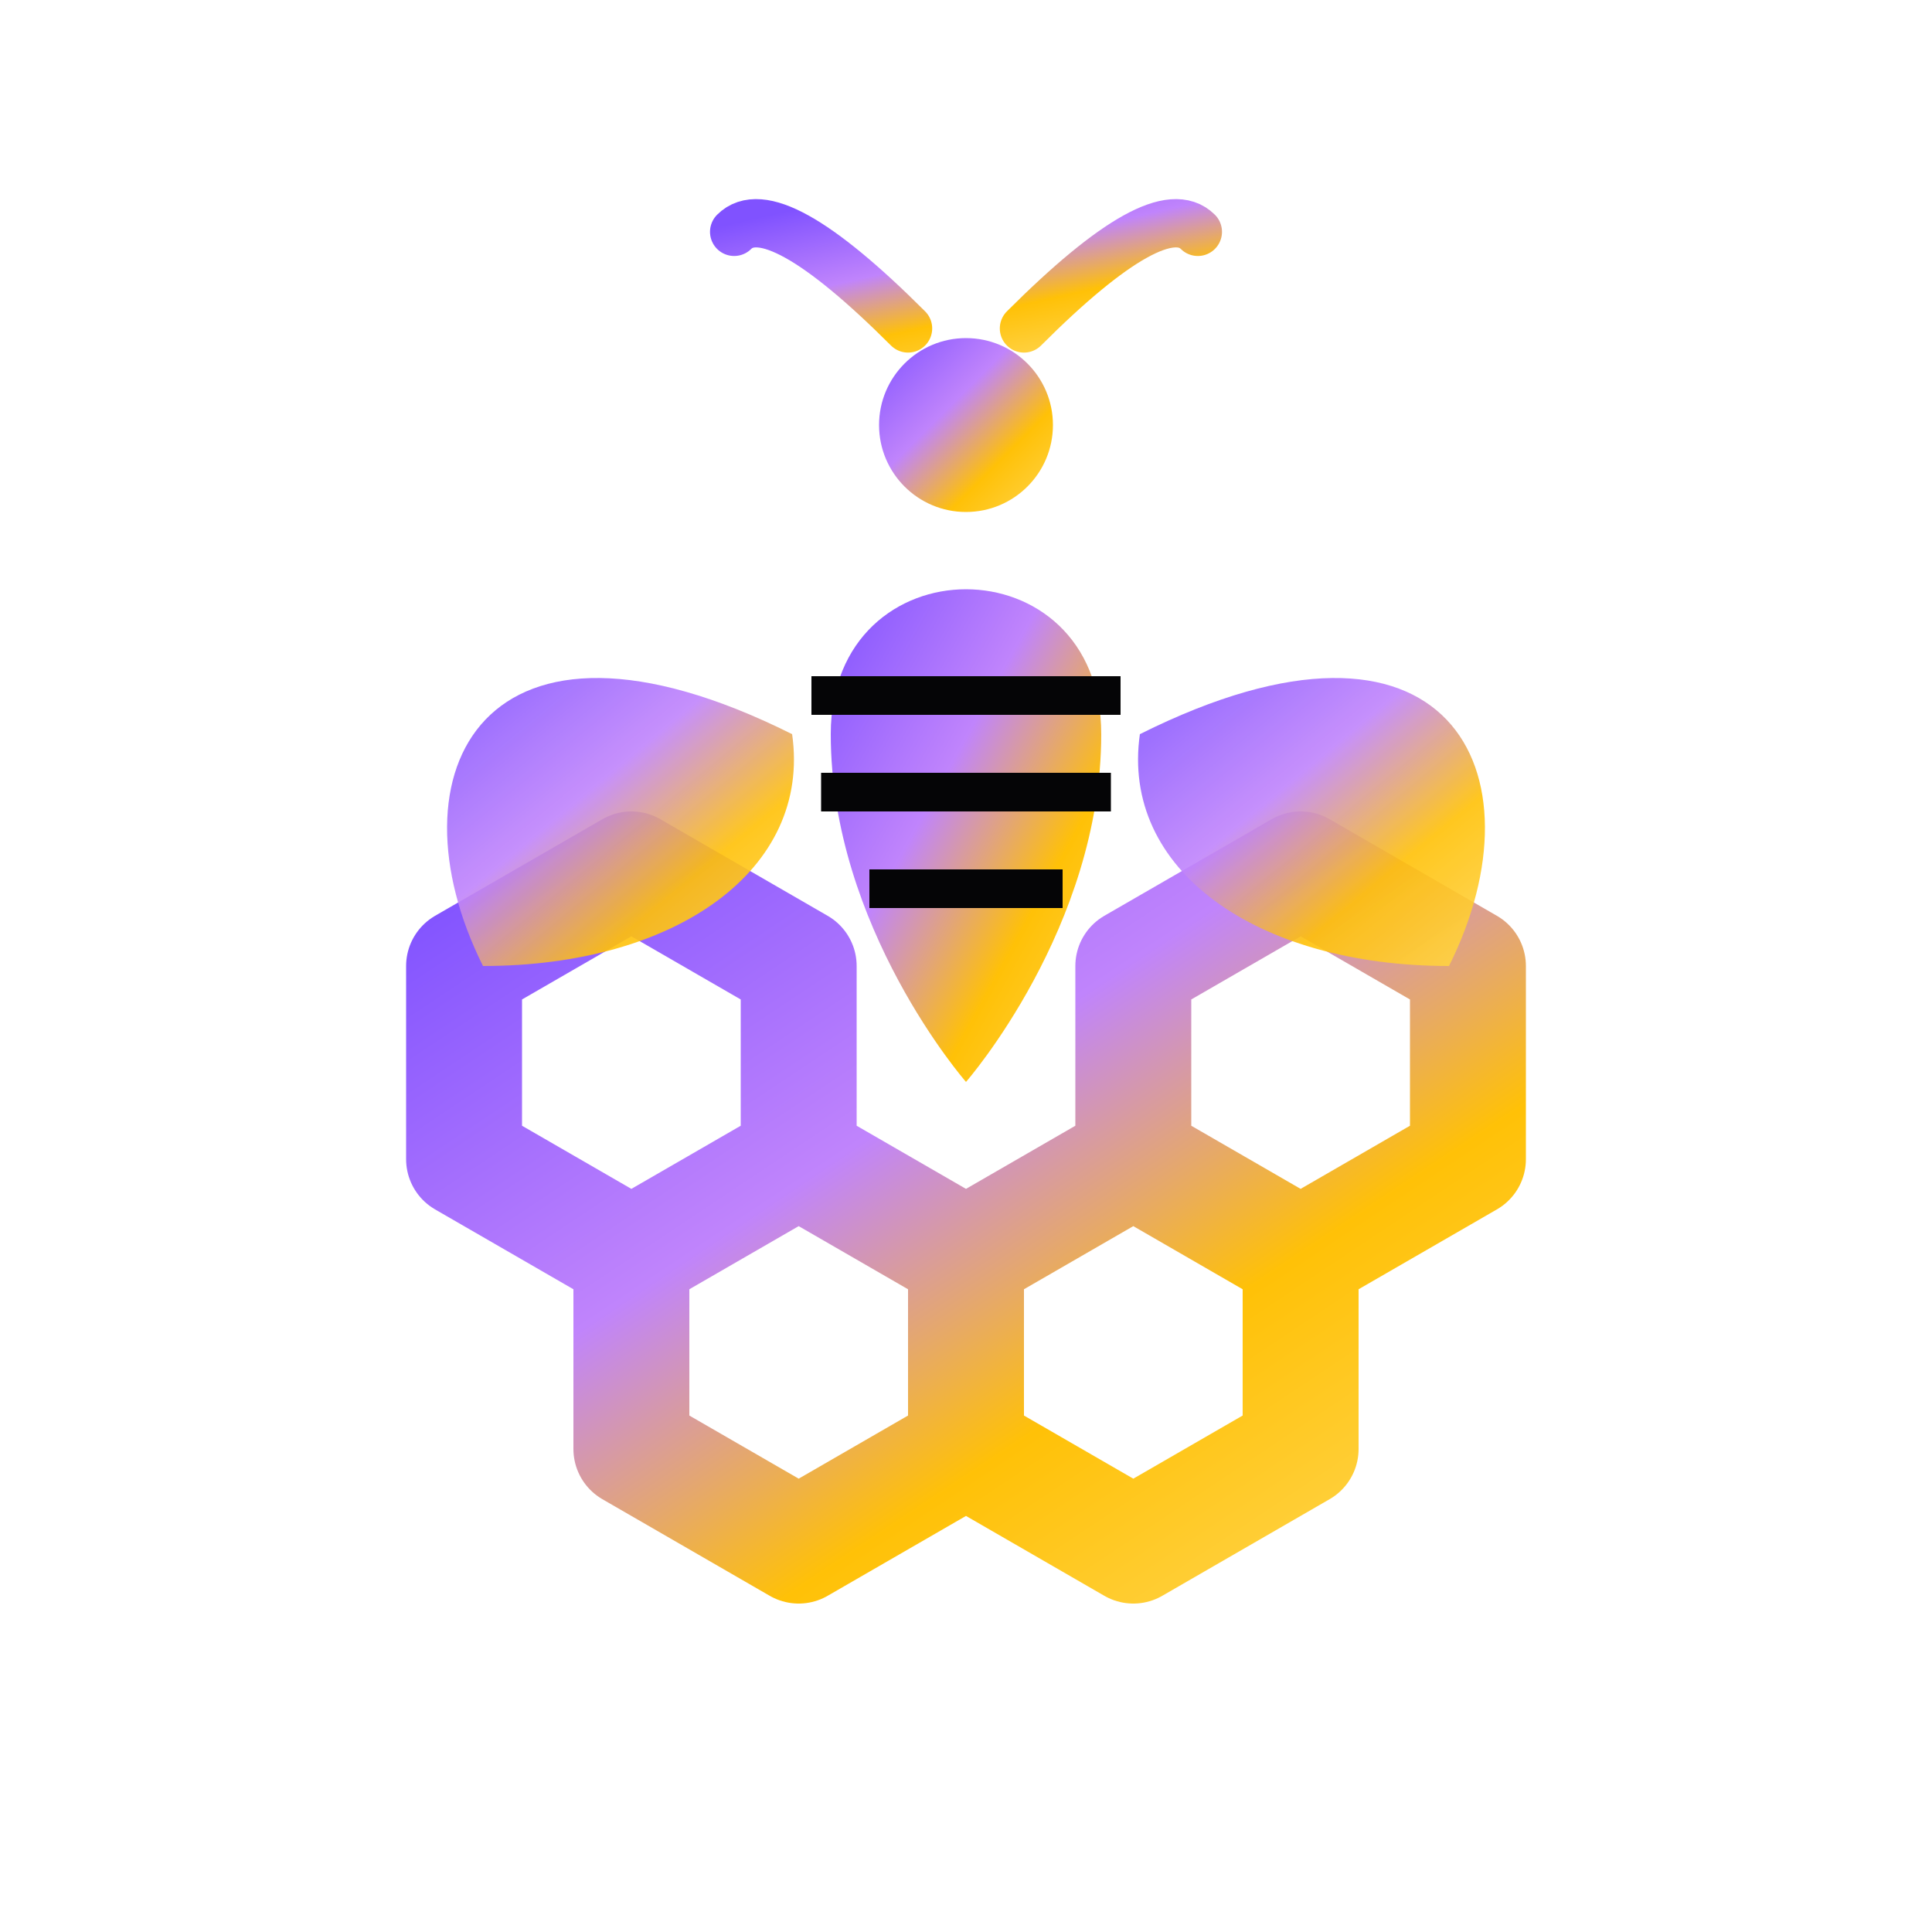
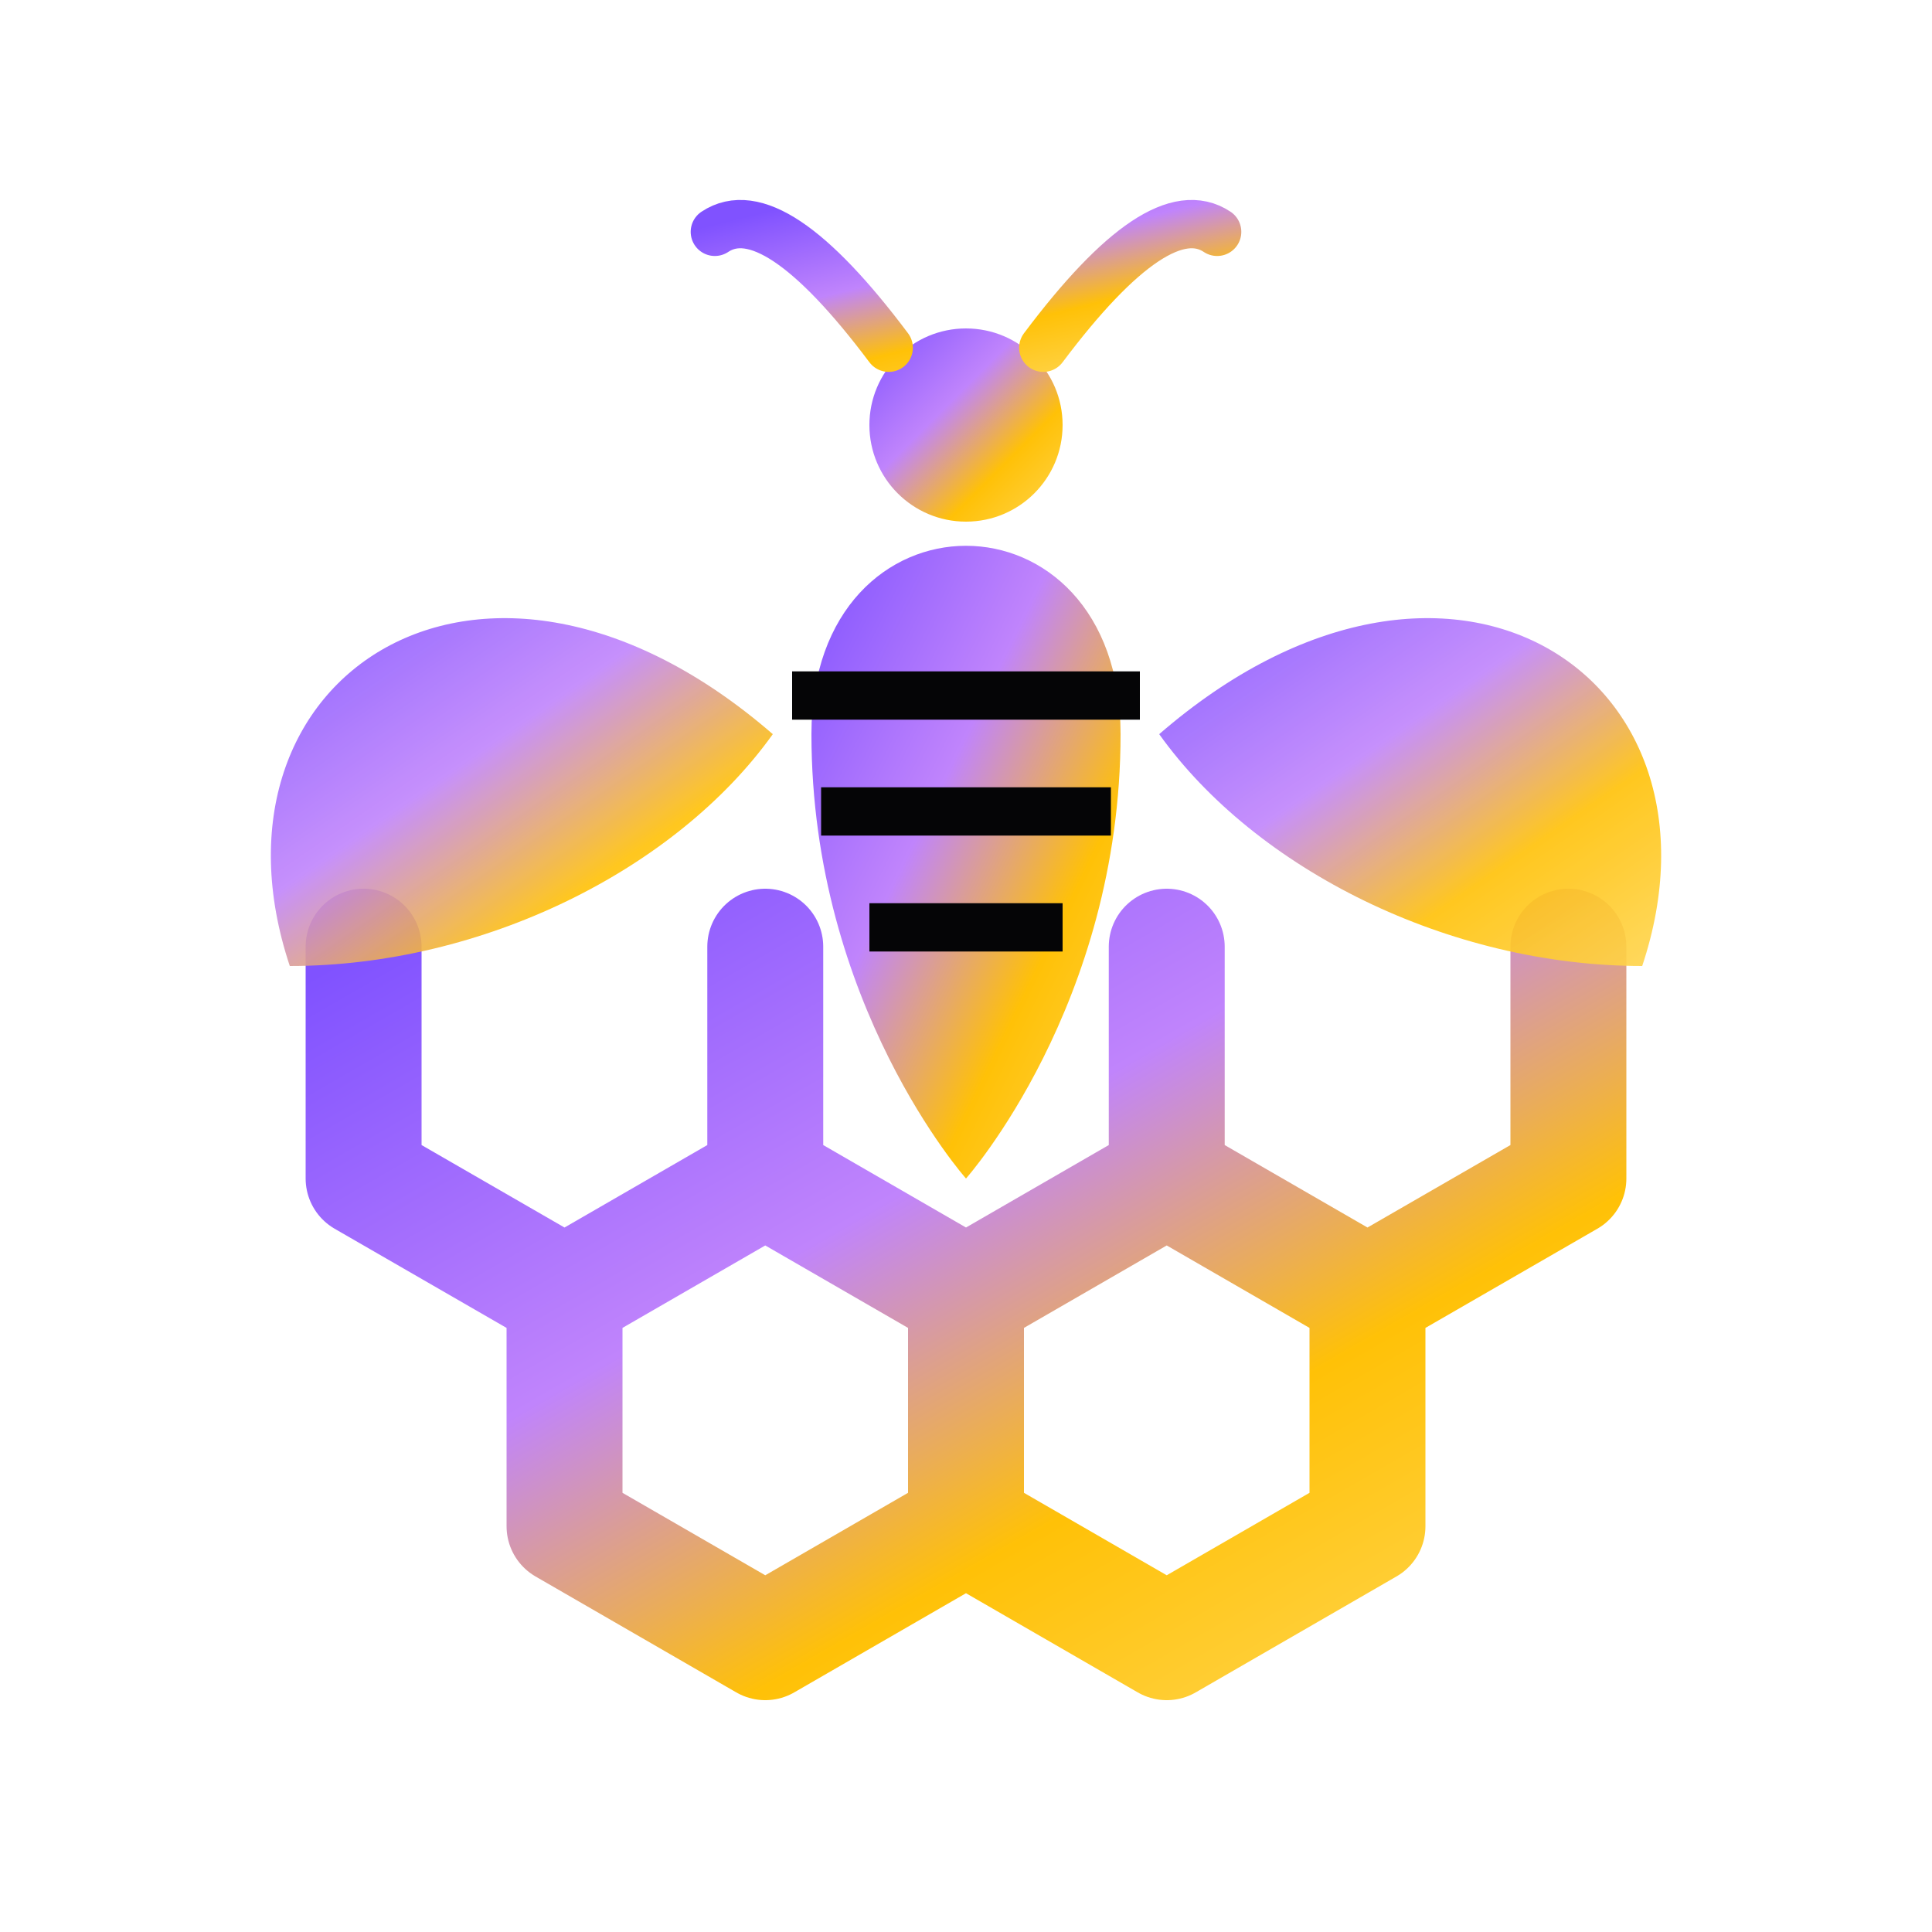
<svg xmlns="http://www.w3.org/2000/svg" viewBox="0 0 100 100">
  <defs>
    <linearGradient id="grad" x1="0%" y1="0%" x2="100%" y2="100%">
      <stop offset="0%" stop-color="#8052ff" />
      <stop offset="40%" stop-color="#C084FC" />
      <stop offset="70%" stop-color="#FFC107" />
      <stop offset="100%" stop-color="#FFD54F" />
    </linearGradient>
  </defs>
-   <path d="M 32.68,45.00 L 41.34,50.00 M 41.34,50.00 L 41.34,60.00 M 32.68,65.00 L 41.34,60.00 M 32.68,65.00 L 24.02,60.00 M 24.02,60.00 L 24.02,50.00 M 24.02,50.00 L 32.68,45.00 M 67.32,45.00 L 75.98,50.00 M 75.98,50.00 L 75.98,60.00 M 75.98,60.00 L 67.32,65.00 M 58.66,60.00 L 67.32,65.00 M 58.66,60.00 L 58.66,50.00 M 58.66,50.00 L 67.32,45.00 M 41.34,60.00 L 50.00,65.00 M 50.00,75.00 L 50.00,65.00 M 50.00,75.00 L 41.34,80.00 M 41.34,80.00 L 32.68,75.00 M 32.68,75.00 L 32.68,65.00 M 67.32,65.00 L 67.32,75.00 M 67.32,75.00 L 58.66,80.00 M 58.66,80.00 L 50.00,75.00 M 50.00,65.00 L 58.66,60.00" stroke="url(#grad)" stroke-width="6" fill="none" stroke-linejoin="round" stroke-linecap="round" />
-   <path d="M 43 38 C 43 28, 57 28, 57 38 C 57 48, 50 56, 50 56 C 50 56, 43 48, 43 38 Z" fill="url(#grad)" />
-   <circle cx="50" cy="22" r="4.5" fill="url(#grad)" />
-   <path d="M 41 38 C 25 30, 20 40, 25 50 C 35 50, 42 45, 41 38 Z" fill="url(#grad)" opacity="0.9" />
-   <path d="M 59 38 C 75 30, 80 40, 75 50 C 65 50, 58 45, 59 38 Z" fill="url(#grad)" opacity="0.9" />
-   <path d="M 47 17 Q 40 10 38 12 M 53 17 Q 60 10 62 12" stroke="url(#grad)" stroke-width="2.5" fill="none" stroke-linecap="round" />
-   <line x1="42" y1="36" x2="58" y2="36" stroke="#050506" stroke-width="2" />
-   <line x1="42.5" y1="41" x2="57.5" y2="41" stroke="#050506" stroke-width="2" />
-   <line x1="45" y1="46" x2="55" y2="46" stroke="#050506" stroke-width="2" />
+   <path d="M 60.39,61.00 L 60.39,49.00 M 50.00,67.00 L 60.39,61.00 M 39.61,61.00 L 50.00,67.00 M 39.61,49.00 L 39.61,61.00 M 29.22,67.00 L 39.61,61.00 M 29.22,67.00 L 18.82,61.00 M 18.82,61.00 L 18.82,49.00 M 81.18,49.00 L 81.18,61.00 M 81.18,61.00 L 70.78,67.00 M 60.39,61.00 L 70.78,67.00 M 50.00,79.00 L 50.00,67.00 M 50.00,79.00 L 39.61,85.00 M 39.61,85.00 L 29.22,79.00 M 29.22,79.00 L 29.22,67.00 M 70.78,67.00 L 70.78,79.00 M 70.78,79.00 L 60.39,85.00 M 60.39,85.00 L 50.00,79.00" stroke="url(#grad)" stroke-width="6" fill="none" stroke-linejoin="round" stroke-linecap="round" />
+   <path d="M 42 38 C 42 25, 58 25, 58 38 C 58 52, 50 61, 50 61 C 50 61, 42 52, 42 38 Z" fill="url(#grad)" />
+   <circle cx="50" cy="22" r="5" fill="url(#grad)" />
+   <path d="M 40 38 C 25 25, 10 35, 15 50 C 25 50, 35 45, 40 38 Z" fill="url(#grad)" opacity="0.9" />
+   <path d="M 60 38 C 75 25, 90 35, 85 50 C 75 50, 65 45, 60 38 Z" fill="url(#grad)" opacity="0.9" />
+   <path d="M 46 18 Q 40 10 37 12 M 54 18 Q 60 10 63 12" stroke="url(#grad)" stroke-width="2.5" fill="none" stroke-linecap="round" />
+   <line x1="41" y1="36" x2="59" y2="36" stroke="#050506" stroke-width="2.5" />
+   <line x1="42.5" y1="42" x2="57.5" y2="42" stroke="#050506" stroke-width="2.5" />
+   <line x1="45" y1="48" x2="55" y2="48" stroke="#050506" stroke-width="2.5" />
</svg>
